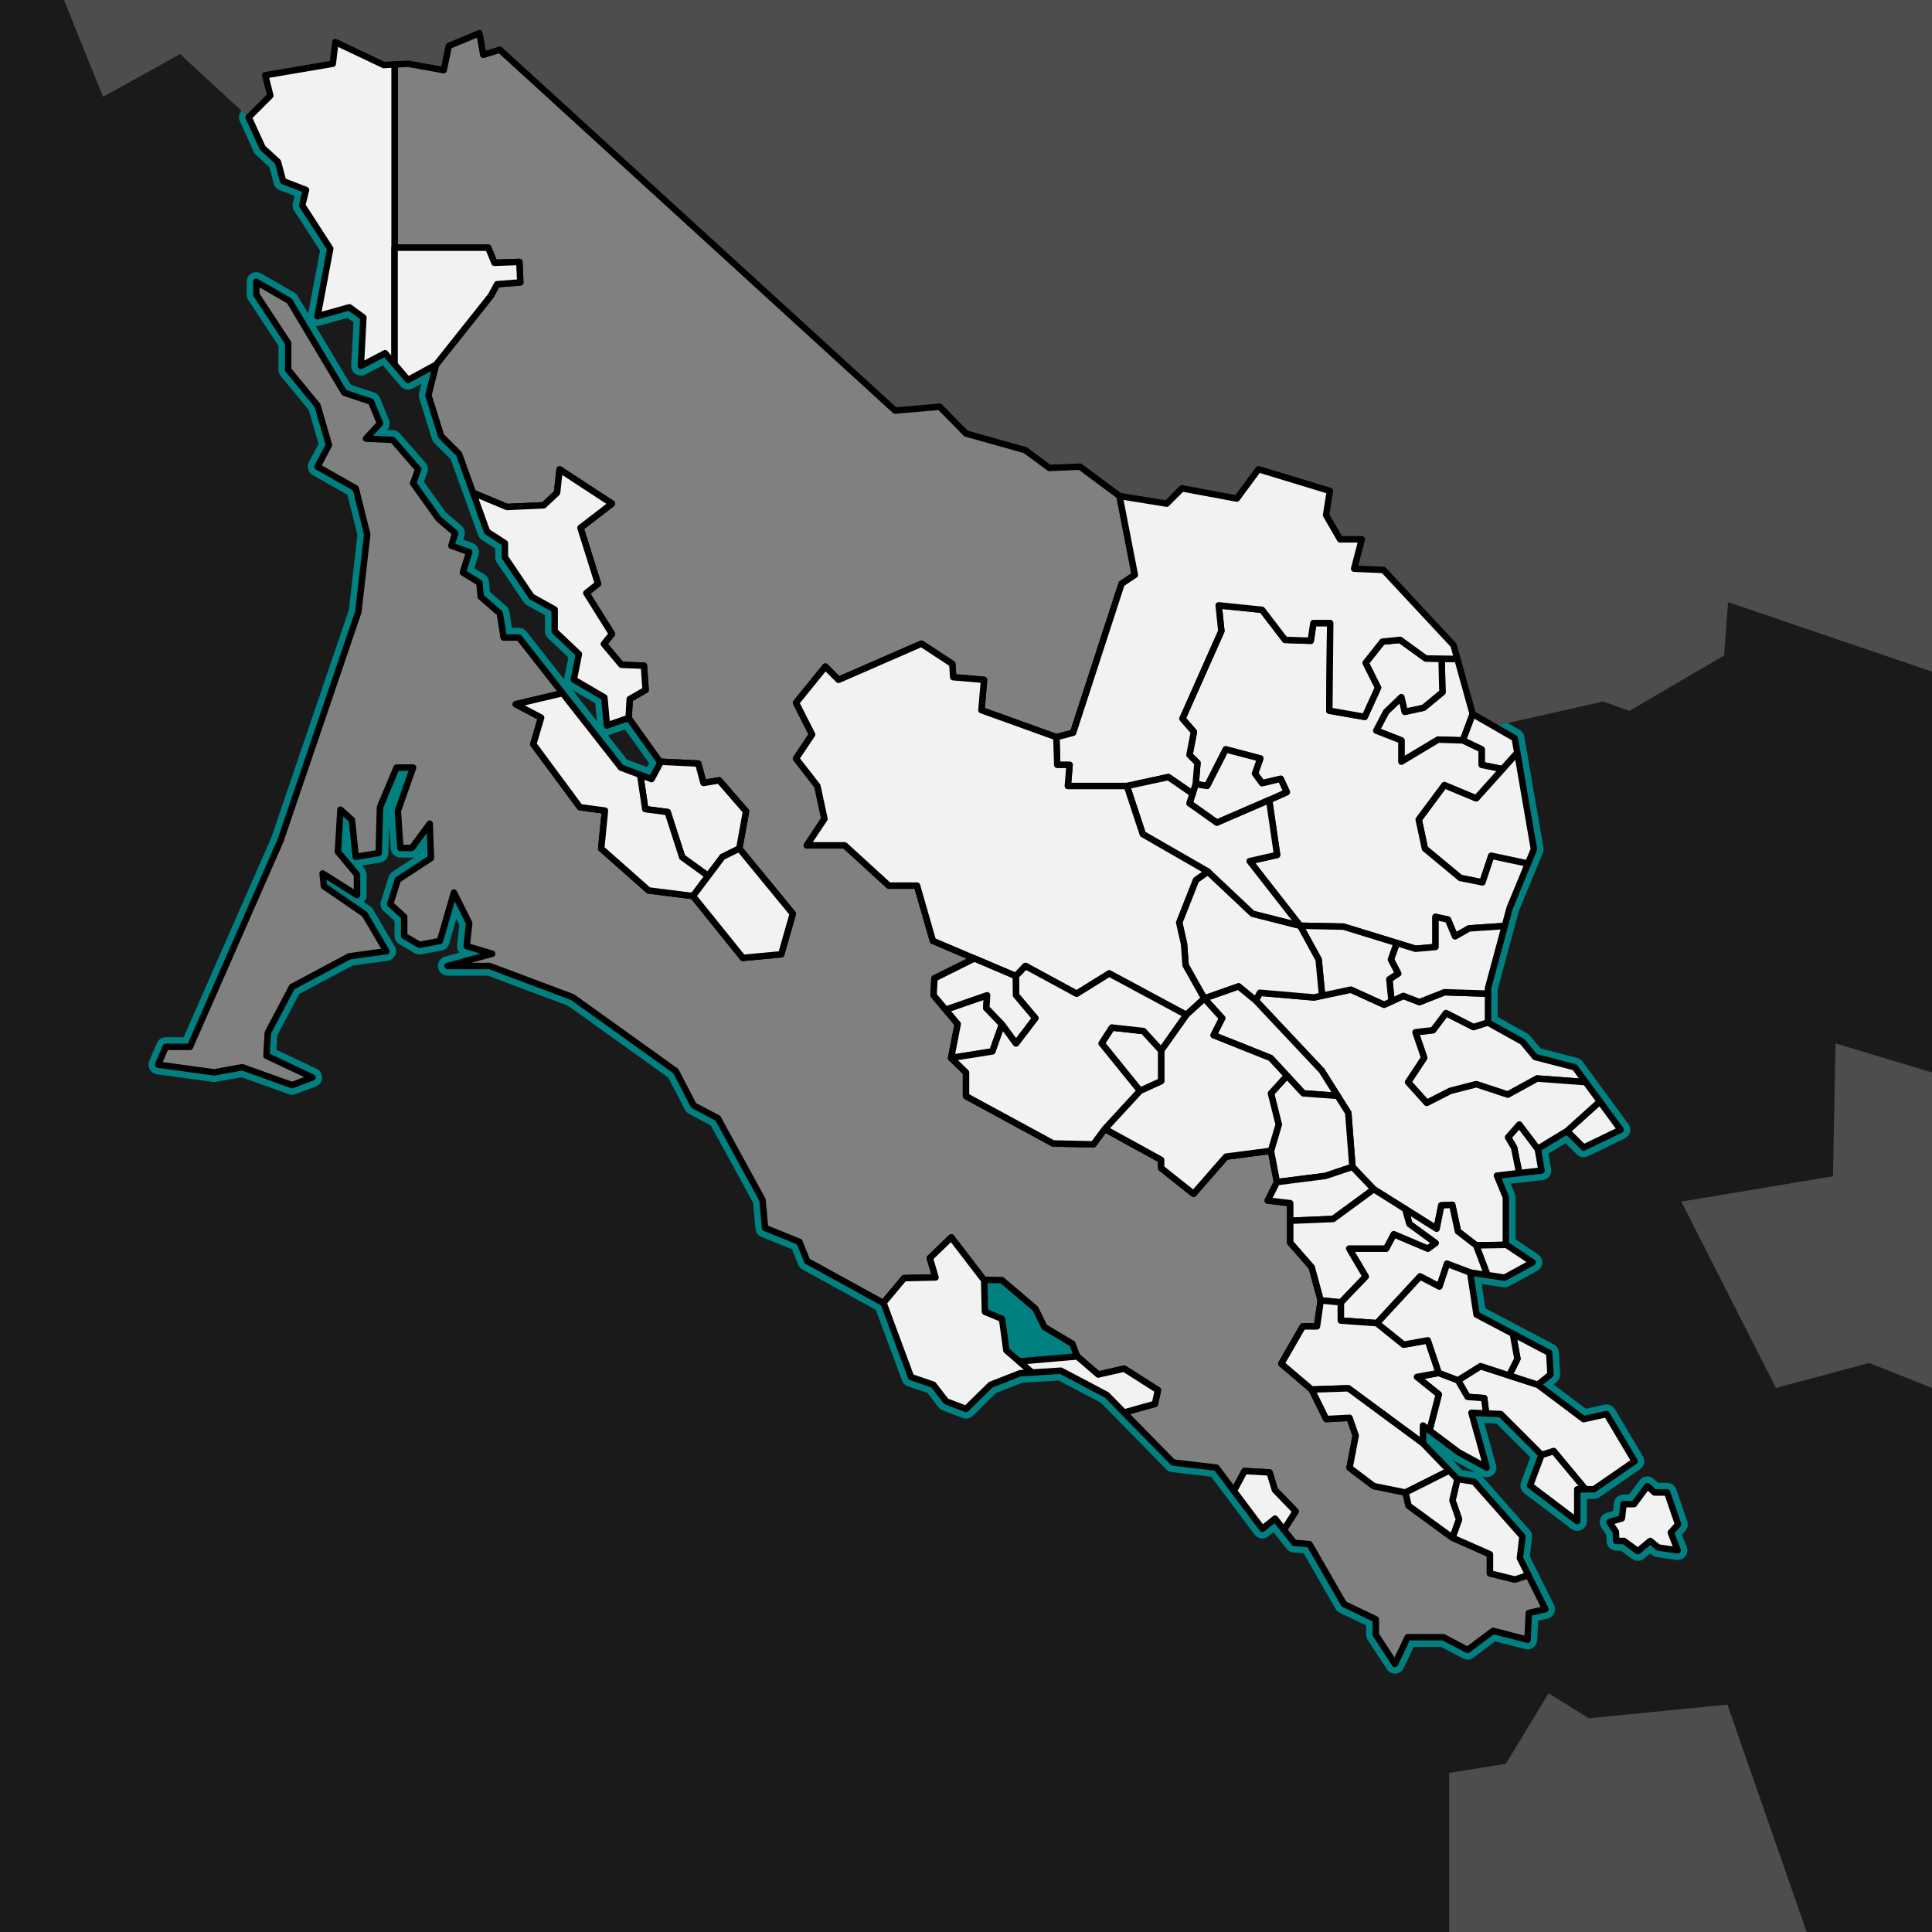
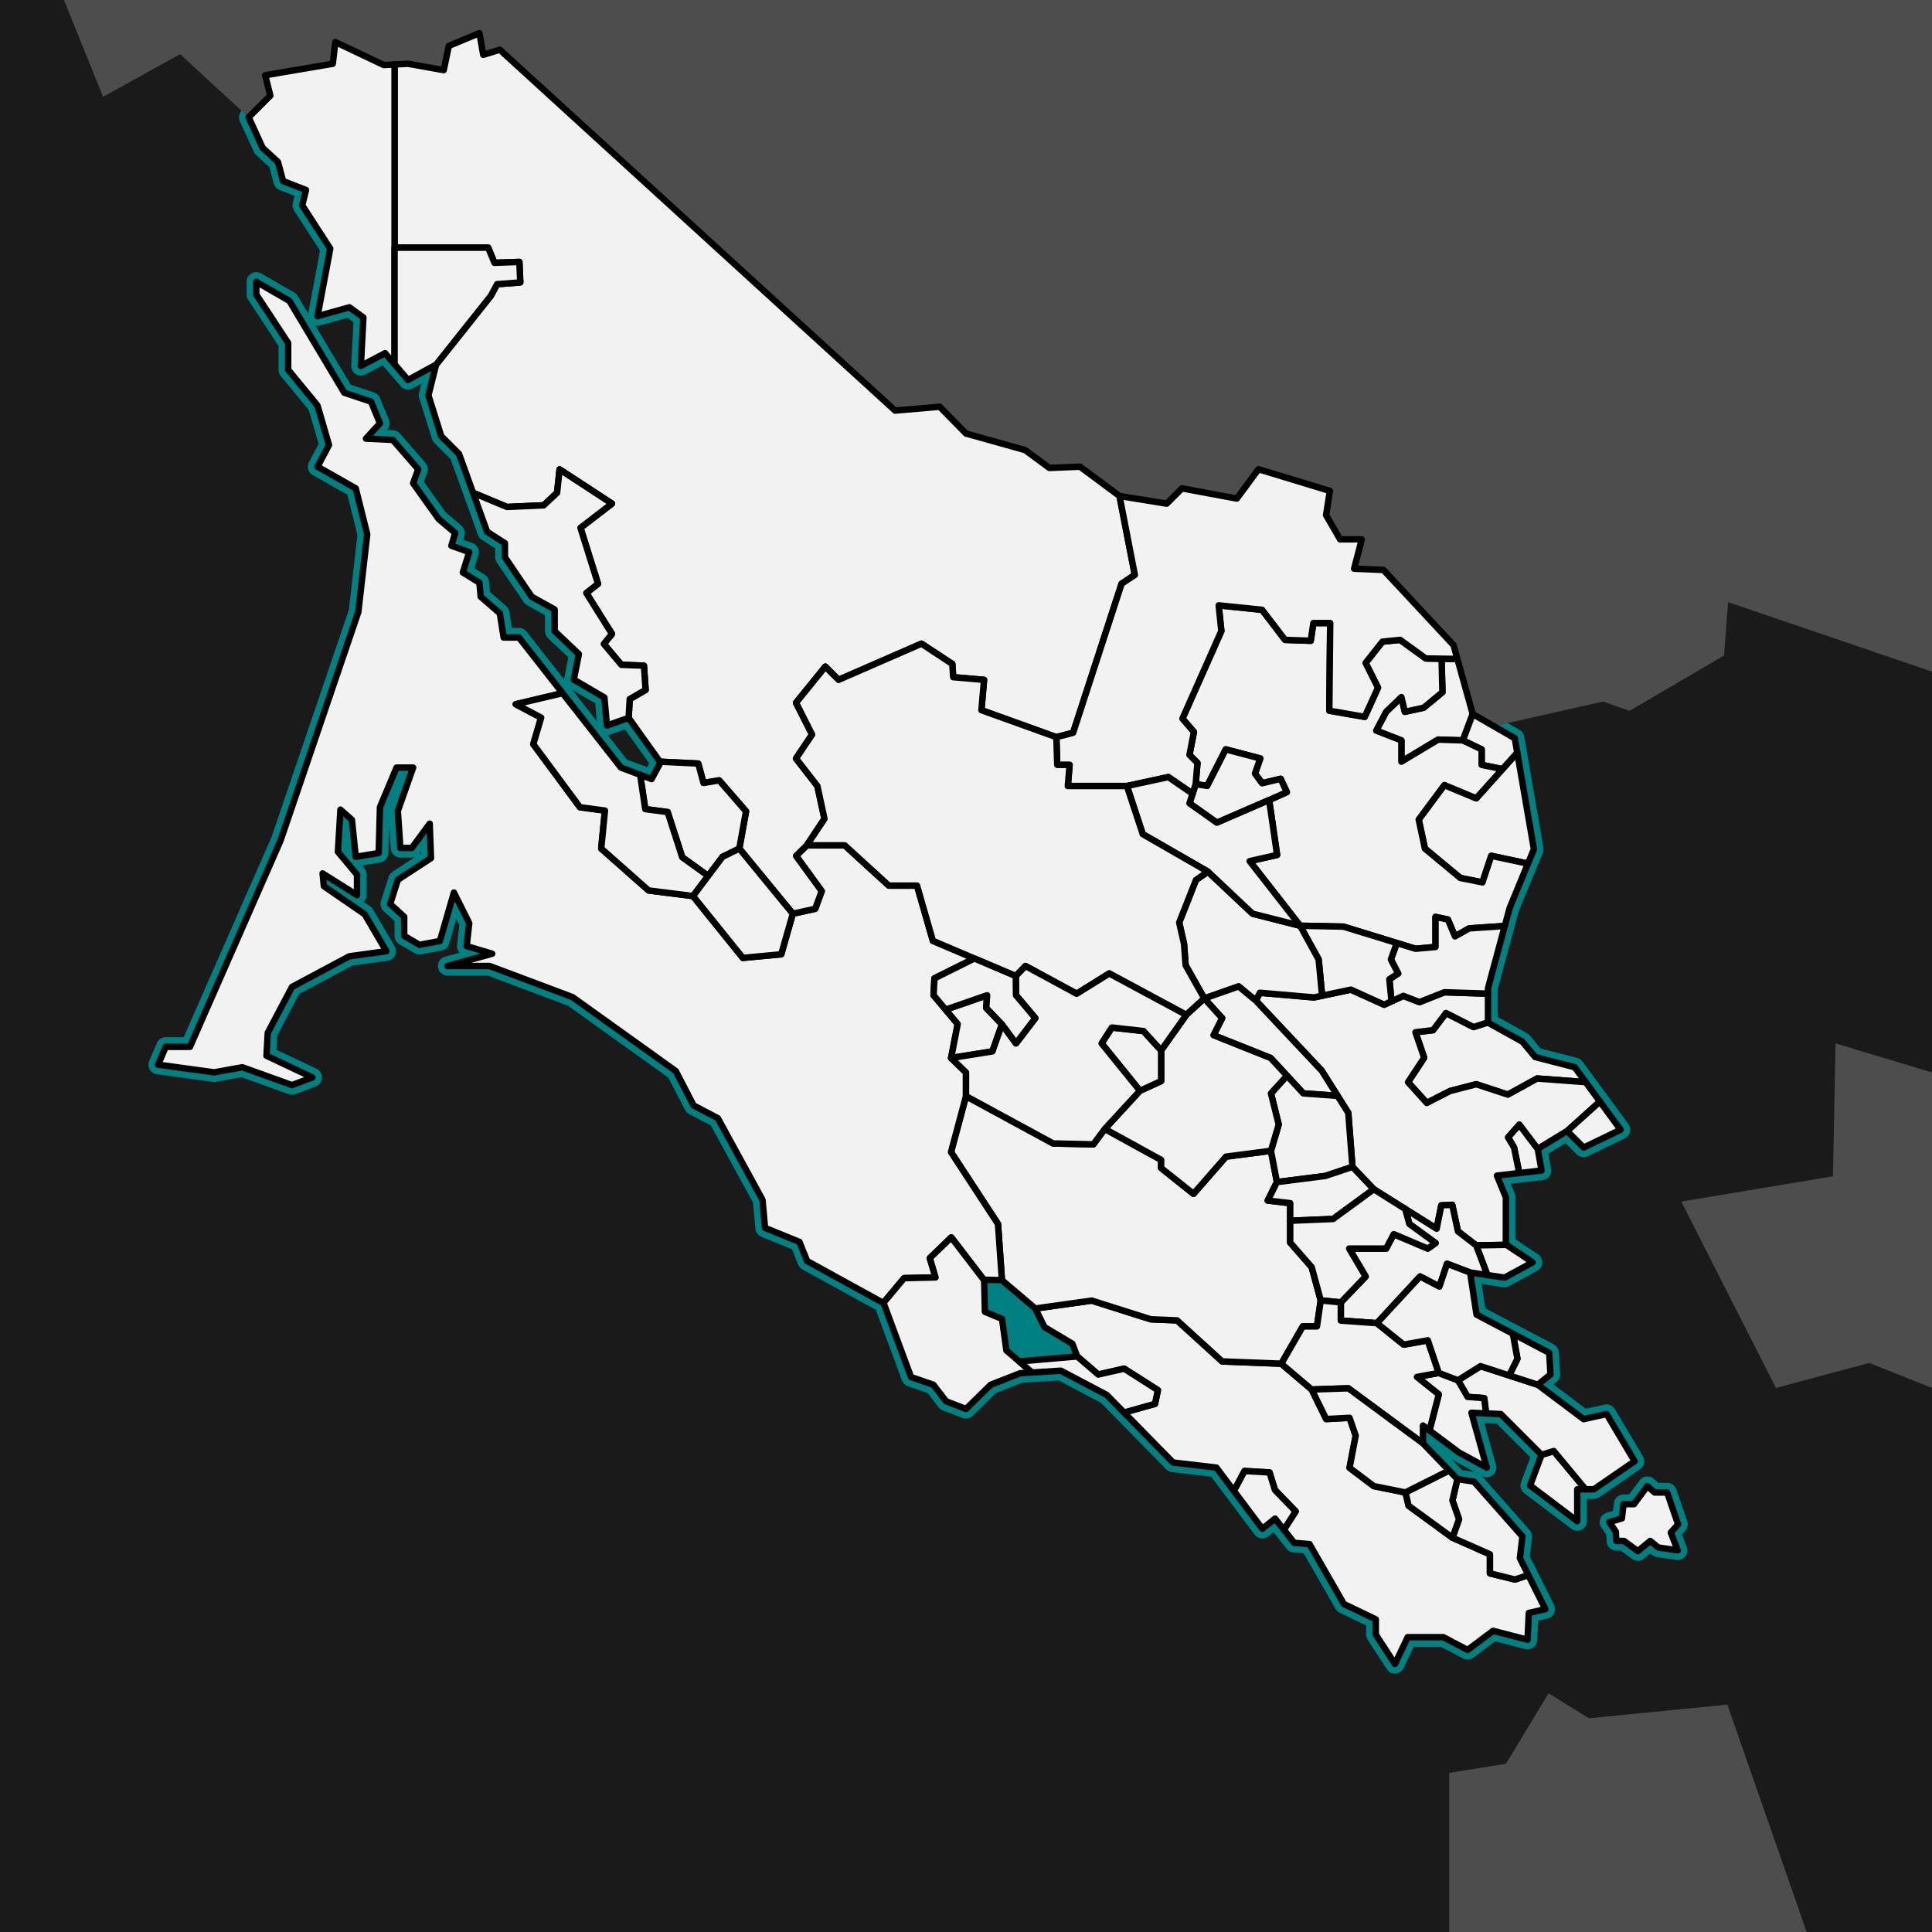
<svg xmlns="http://www.w3.org/2000/svg" width="300" height="300" viewBox="0 0 300 300">
  <path id="Water" style="fill:#1a1a1a;stroke:none;stroke-linecap:round;stroke-linejoin:round" d="M 0,0 H 300 V 300 H 0 Z" />
  <path id="Coastal Marin" style="fill:#008080;stroke:#008080;stroke-width:3;stroke-linecap:round;stroke-linejoin:round" d="M 74.445 5.148 L 69.693 7.127 L 68.902 10.889 L 63.357 9.9 L 59.596 10.098 L 52.072 6.533 L 51.676 9.9 L 41.182 11.682 L 41.975 14.85 L 38.609 18.215 L 40.787 22.967 L 43.162 25.145 L 43.955 28.115 L 47.518 29.5 L 46.924 31.877 L 51.279 38.609 L 49.301 49.102 L 54.25 47.717 L 56.428 49.301 L 56.031 56.824 L 59.793 54.844 L 63.357 59.002 L 67.713 56.625 L 66.525 61.377 L 68.506 67.713 L 71.277 70.486 L 75.633 82.562 L 78.404 84.346 L 78.404 86.523 L 82.562 92.66 L 86.127 94.641 L 86.127 98.006 L 89.889 101.57 L 89.098 105.529 L 93.848 108.303 L 94.244 112.658 L 97.611 111.471 L 102.561 118.4 L 101.174 120.973 L 96.422 119.191 L 80.584 98.996 L 78.207 98.996 L 77.613 95.234 L 74.643 92.66 L 74.445 90.482 L 71.871 88.898 L 72.861 85.73 L 70.09 84.74 L 70.684 82.762 L 68.109 80.584 L 64.15 75.039 L 64.941 72.861 L 60.982 68.307 L 56.824 68.109 L 59.002 65.734 L 57.615 62.367 L 53.459 60.982 L 44.945 46.727 L 39.797 43.756 L 39.797 45.736 L 44.746 53.26 L 44.746 57.418 L 49.301 62.961 L 51.082 69.1 L 49.301 72.465 L 55.24 75.832 L 57.021 82.959 L 55.637 95.037 L 43.559 130.527 L 29.5 162.553 L 25.738 162.553 L 24.551 165.324 L 33.264 166.512 L 37.619 165.721 L 45.34 168.492 L 48.508 167.305 L 41.381 163.938 L 41.578 160.375 L 45.34 153.246 L 54.25 148.494 L 59.992 147.703 L 56.625 141.961 L 50.291 137.605 L 50.092 135.625 L 55.438 138.99 L 55.438 135.822 L 52.469 132.26 L 52.863 125.725 L 54.646 127.309 L 55.24 133.051 L 58.805 132.457 L 59.002 125.33 L 61.576 119.191 L 64.15 119.191 L 61.773 125.924 L 62.17 131.666 L 63.951 131.666 L 66.723 127.902 L 66.922 133.25 L 61.773 136.615 L 60.586 140.377 L 62.764 142.357 L 62.764 145.326 L 65.139 146.713 L 68.307 146.119 L 70.486 138.596 L 72.861 143.348 L 72.465 146.91 L 76.426 148.098 L 69.496 150 L 76.029 150 L 88.898 154.83 L 104.936 166.314 L 107.709 171.66 L 111.471 173.639 L 118.4 186.311 L 118.795 190.666 L 124.141 192.846 L 125.33 195.814 L 137.209 202.348 L 141.465 213.832 L 144.93 215.02 L 146.91 217.594 L 150 218.781 L 153.84 215.02 L 158.395 213.238 L 164.73 212.842 L 171.857 216.604 L 182.152 227.098 L 188.885 227.889 L 196.014 237.393 L 197.992 235.809 L 200.963 239.57 L 203.338 239.77 L 208.684 249.074 L 213.635 251.451 L 213.635 253.826 L 216.604 258.381 L 218.584 254.223 L 224.127 254.223 L 227.889 256.203 L 231.85 253.232 L 237.195 254.619 L 237.393 250.461 L 239.967 249.867 L 236.008 241.947 L 236.402 238.582 L 228.879 230.068 L 226.305 229.672 L 220.959 224.127 L 220.959 221.355 L 226.504 225.514 L 230.859 227.889 L 228.484 219.375 L 233.037 219.574 L 239.373 225.91 L 237.592 230.662 L 244.916 236.205 L 244.916 231.256 L 247.49 231.256 L 253.826 226.9 L 249.471 219.574 L 245.906 220.365 L 238.779 215.02 L 240.76 213.436 L 240.561 210.07 L 229.275 204.131 L 228.285 197.598 L 233.631 198.389 L 237.986 196.014 L 233.83 193.24 L 233.83 185.916 L 232.443 182.549 L 239.373 181.758 L 238.779 178.391 L 243.334 175.619 L 245.906 178.193 L 251.648 175.422 L 244.521 165.721 L 238.383 164.137 L 236.402 161.76 L 231.057 158.791 L 231.057 153.445 L 234.424 140.971 L 238.186 131.863 L 235.215 114.639 L 228.682 110.875 L 225.711 100.184 L 214.822 88.502 L 210.268 88.305 L 211.457 83.75 L 208.09 83.75 L 205.912 79.988 L 206.506 76.227 L 195.418 72.861 L 192.053 77.416 L 183.539 75.832 L 181.164 78.207 L 173.838 77.02 L 167.699 72.465 L 162.947 72.664 L 159.186 69.891 L 150 67.318 L 145.92 63.16 L 138.99 63.754 L 77.613 7.723 L 75.039 8.514 L 74.445 5.148 z M 255.803 230.758 L 253.73 233.561 L 252.1 233.561 L 251.848 235.777 L 249.902 236.342 L 250.906 237.85 L 250.969 239.273 L 252.162 239.273 L 254.326 240.863 L 256.242 239.273 L 257.498 240.297 L 260.51 240.736 L 259.443 237.975 L 260.574 236.705 L 258.879 231.756 L 256.932 231.756 L 255.803 230.758 z " />
  <path id="Outer Territory" style="fill:#4d4d4d;stroke:none;stroke-linecap:round;stroke-linejoin:round" d="M 9.934 0 L 16.004 15.033 L 27.965 8.406 L 38.609 18.215 L 86.854 48.729 L 231.949 112.758 L 248.926 108.932 L 253.035 110.375 L 267.711 101.783 L 268.344 93.5 L 300 104.291 L 300 0 L 9.934 0 z M 285.021 162.016 L 284.619 182.652 L 261.074 186.584 L 275.764 215.52 L 290.256 211.637 L 300 215.52 L 300 166.533 L 285.021 162.016 z M 240.467 262.926 L 233.836 273.881 L 225.031 275.295 L 225.031 300 L 280.537 300 L 268.227 264.693 L 246.703 266.812 L 240.467 262.926 z " />
-   <path id="Marin County" style="fill:#808080;stroke:#000000;stroke-width:1;stroke-linecap:round;stroke-linejoin:round" d="M 74.445 5.148 L 69.693 7.127 L 68.902 10.889 L 63.357 9.9 L 61.27 10.01 L 61.27 38.457 L 75.807 38.457 L 76.775 40.809 L 80.648 40.67 L 80.787 43.852 L 77.189 44.129 L 76.221 45.926 L 67.713 56.625 L 66.525 61.377 L 68.506 67.713 L 71.277 70.486 L 73.455 76.523 L 78.721 78.721 L 84.428 78.463 L 86.502 76.518 L 86.893 72.885 L 95.025 78.203 L 90.135 81.963 L 92.857 90.652 L 91.043 92.08 L 95.025 98.434 L 93.766 99.99 L 96.488 103.232 L 99.99 103.363 L 100.25 107.131 L 97.785 108.551 L 97.611 111.471 L 102.473 118.277 L 108.426 118.566 L 109.236 121.58 L 111.67 121.174 L 115.842 125.984 L 114.799 131.764 L 123.107 141.883 L 121.309 148.18 L 115.35 148.74 L 107.613 139.139 L 100.717 138.27 L 93.357 131.764 L 93.938 125.867 L 90.055 125.346 L 82.811 115.553 L 84.027 111.438 L 80.088 109.352 L 87.355 107.631 L 80.584 98.996 L 78.207 98.996 L 77.613 95.234 L 74.643 92.66 L 74.445 90.482 L 71.871 88.898 L 72.861 85.73 L 70.09 84.74 L 70.684 82.762 L 68.109 80.584 L 64.15 75.039 L 64.941 72.861 L 60.982 68.307 L 56.824 68.109 L 59.002 65.734 L 57.615 62.367 L 53.459 60.982 L 44.945 46.727 L 39.797 43.756 L 39.797 45.736 L 44.746 53.26 L 44.746 57.418 L 49.301 62.961 L 51.082 69.1 L 49.301 72.465 L 55.24 75.832 L 57.021 82.959 L 55.637 95.037 L 43.559 130.527 L 29.5 162.553 L 25.738 162.553 L 24.551 165.324 L 33.264 166.512 L 37.619 165.721 L 45.34 168.492 L 48.508 167.305 L 41.381 163.938 L 41.578 160.375 L 45.34 153.246 L 54.25 148.494 L 59.992 147.703 L 56.625 141.961 L 50.291 137.605 L 50.092 135.625 L 55.438 138.99 L 55.438 135.822 L 52.469 132.26 L 52.863 125.725 L 54.646 127.309 L 55.24 133.051 L 58.805 132.457 L 59.002 125.33 L 61.576 119.191 L 64.15 119.191 L 61.773 125.924 L 62.17 131.666 L 63.951 131.666 L 66.723 127.902 L 66.922 133.25 L 61.773 136.615 L 60.586 140.377 L 62.764 142.357 L 62.764 145.326 L 65.139 146.713 L 68.307 146.119 L 70.486 138.596 L 72.861 143.348 L 72.465 146.91 L 76.426 148.098 L 69.496 150 L 76.029 150 L 88.898 154.83 L 104.936 166.314 L 107.709 171.66 L 111.471 173.639 L 118.4 186.311 L 118.795 190.666 L 124.141 192.846 L 125.33 195.814 L 137.164 202.322 L 140.385 198.471 L 145.271 198.359 L 144.383 195.361 L 147.715 192.141 L 152.754 198.713 L 155.578 198.781 L 160.762 203.184 L 162.184 206.07 L 166.512 208.65 L 167.27 210.625 L 170.535 213.436 L 174.559 212.523 L 179.799 215.865 L 179.344 217.99 L 174.537 219.334 L 182.152 227.098 L 188.885 227.889 L 191.602 231.512 L 193.252 228.418 L 197.135 228.641 L 197.967 231.357 L 201.184 234.686 L 199.359 237.541 L 200.963 239.57 L 203.338 239.77 L 208.684 249.074 L 213.635 251.451 L 213.635 253.826 L 216.604 258.381 L 218.584 254.223 L 224.127 254.223 L 227.889 256.203 L 231.85 253.232 L 237.195 254.619 L 237.393 250.461 L 239.967 249.867 L 237.32 244.572 L 235.24 245.266 L 231.359 244.311 L 231.359 241.35 L 225.531 238.773 L 218.725 233.809 L 218.246 231.756 L 213.314 230.758 L 209.559 227.918 L 210.514 222.924 L 209.559 220.156 L 205.932 220.348 L 203.678 215.764 L 198.961 211.754 L 202.303 205.961 L 204.498 205.961 L 205.084 201.922 L 203.678 196.766 L 200.342 192.947 L 200.342 189.557 L 200.342 186.828 L 196.852 186.42 L 198.283 183.555 L 197.352 178.693 L 190.375 179.602 L 185.328 185.375 L 180.299 181.373 L 180.299 180.102 L 171.555 175.295 L 169.781 177.691 L 163.531 177.555 L 150 170.209 L 150 166.533 L 147.689 164.285 L 148.713 159.008 L 144.963 154.543 L 145.1 151.918 L 151.297 148.832 L 144.861 146.094 L 142.396 137.516 L 138.016 137.516 L 131.17 131.264 L 125.283 131.264 L 128.021 127.146 L 126.926 122.055 L 123.607 117.777 L 126.104 114.055 L 123.607 109.125 L 128.158 103.512 L 130.211 105.566 L 143.082 99.951 L 147.875 103.102 L 148.012 105.154 L 152.803 105.566 L 152.393 110.275 L 164.031 114.465 L 166.633 113.781 L 174.162 90.641 L 176.217 89.271 L 173.838 77.02 L 167.699 72.465 L 162.947 72.664 L 159.186 69.891 L 150 67.318 L 145.92 63.16 L 138.99 63.754 L 77.613 7.723 L 75.039 8.514 L 74.445 5.148 z " />
+   <path id="South Marin County" fill="#f2f2f2" style="stroke:#000000;stroke-width:1;stroke-linecap:round;stroke-linejoin:round" d="M 198.961 211.754 L 189.775 211.4 L 182.777 205.027 L 178.68 204.855 L 169.518 201.953 L 160.762 203.184 L 162.184 206.07 L 166.512 208.65 L 167.27 210.625 L 170.535 213.436 L 174.559 212.523 L 179.799 215.865 L 179.344 217.99 L 174.537 219.334 L 182.152 227.098 L 188.885 227.889 L 191.602 231.512 L 193.252 228.418 L 197.135 228.641 L 197.967 231.357 L 201.184 234.686 L 199.359 237.541 L 200.963 239.57 L 203.338 239.77 L 208.684 249.074 L 213.635 251.451 L 213.635 253.826 L 216.604 258.381 L 218.584 254.223 L 224.127 254.223 L 227.889 256.203 L 231.85 253.232 L 237.195 254.619 L 237.393 250.461 L 239.967 249.867 L 237.32 244.572 L 235.24 245.266 L 231.359 244.311 L 231.359 241.35 L 225.531 238.773 L 218.725 233.809 L 218.246 231.756 L 213.314 230.758 L 209.559 227.918 L 210.514 222.924 L 209.559 220.156 L 205.932 220.348 L 203.678 215.764 L 198.961 211.754 z " />
+   <path id="Central Marin County" fill="#f2f2f2" style="stroke:#000000;stroke-width:1;stroke-linecap:round;stroke-linejoin:round" d="M 150 170.209 L 147.672 178.896 L 154.967 190.057 L 155.578 198.781 L 160.762 203.184 L 169.518 201.953 L 178.68 204.855 L 182.777 205.027 L 189.775 211.4 L 198.961 211.754 L 202.303 205.961 L 204.498 205.961 L 205.084 201.922 L 203.678 196.766 L 200.342 192.947 L 200.342 189.557 L 200.342 186.828 L 196.852 186.42 L 198.283 183.555 L 197.352 178.693 L 190.375 179.602 L 185.328 185.375 L 180.299 181.373 L 180.299 180.102 L 171.555 175.295 L 169.781 177.691 L 163.531 177.555 L 150 170.209 z " />
+   <path id="West Marin County" fill="#f2f2f2" style="stroke:#000000;stroke-width:1;stroke-linecap:round;stroke-linejoin:round" d="M 39.797 43.756 L 39.797 45.736 L 44.746 53.26 L 44.746 57.418 L 49.301 62.961 L 51.082 69.1 L 49.301 72.465 L 55.24 75.832 L 57.021 82.959 L 55.637 95.037 L 43.559 130.527 L 29.5 162.553 L 25.738 162.553 L 24.551 165.324 L 33.264 166.512 L 37.619 165.721 L 45.34 168.492 L 48.508 167.305 L 41.381 163.938 L 41.578 160.375 L 45.34 153.246 L 54.25 148.494 L 59.992 147.703 L 56.625 141.961 L 50.291 137.605 L 50.092 135.625 L 55.438 138.99 L 55.438 135.822 L 52.469 132.26 L 52.863 125.725 L 54.646 127.309 L 55.24 133.051 L 58.805 132.457 L 59.002 125.33 L 61.576 119.191 L 64.15 119.191 L 61.773 125.924 L 62.17 131.666 L 63.951 131.666 L 66.723 127.902 L 66.922 133.25 L 61.773 136.615 L 60.586 140.377 L 62.764 142.357 L 62.764 145.326 L 65.139 146.713 L 68.307 146.119 L 70.486 138.596 L 72.861 143.348 L 72.465 146.91 L 76.426 148.098 L 69.496 150 L 76.029 150 L 88.898 154.83 L 104.936 166.314 L 107.709 171.66 L 111.471 173.639 L 118.4 186.311 L 118.795 190.666 L 124.141 192.846 L 125.33 195.814 L 137.164 202.322 L 140.385 198.471 L 145.271 198.359 L 144.383 195.361 L 147.715 192.141 L 152.754 198.713 L 155.578 198.781 L 154.967 190.057 L 147.672 178.896 L 150 170.209 L 150 166.533 L 147.689 164.285 L 148.713 159.008 L 144.963 154.543 L 145.1 151.918 L 151.297 148.832 L 144.861 146.094 L 142.396 137.516 L 138.016 137.516 L 131.17 131.264 L 125.283 131.264 L 123.607 132.904 L 127.594 138.377 L 126.588 141.113 L 123.107 141.883 L 121.309 148.18 L 115.35 148.74 L 107.613 139.139 L 100.717 138.27 L 93.357 131.764 L 93.938 125.867 L 90.055 125.346 L 82.811 115.553 L 84.027 111.438 L 80.088 109.352 L 87.355 107.631 L 80.584 98.996 L 78.207 98.996 L 77.613 95.234 L 74.643 92.66 L 74.445 90.482 L 71.871 88.898 L 72.861 85.73 L 70.09 84.74 L 70.684 82.762 L 68.109 80.584 L 64.15 75.039 L 64.941 72.861 L 60.982 68.307 L 56.824 68.109 L 59.002 65.734 L 57.615 62.367 L 53.459 60.982 L 44.945 46.727 L 39.797 43.756 z " />
+   <path id="North Marin County" fill="#f2f2f2" style="stroke:#000000;stroke-width:1;stroke-linecap:round;stroke-linejoin:round" d="M 74.445 5.148 L 69.693 7.127 L 68.902 10.889 L 63.357 9.9 L 61.27 10.01 L 61.27 38.457 L 75.807 38.457 L 76.775 40.809 L 80.648 40.67 L 80.787 43.852 L 77.189 44.129 L 76.221 45.926 L 67.713 56.625 L 66.525 61.377 L 68.506 67.713 L 71.277 70.486 L 73.455 76.523 L 78.721 78.721 L 84.428 78.463 L 86.502 76.518 L 86.893 72.885 L 95.025 78.203 L 90.135 81.963 L 92.857 90.652 L 91.043 92.08 L 95.025 98.434 L 93.766 99.99 L 96.488 103.232 L 99.99 103.363 L 100.25 107.131 L 97.785 108.551 L 97.611 111.471 L 102.473 118.277 L 108.426 118.566 L 109.236 121.58 L 111.67 121.174 L 115.842 125.984 L 114.799 131.764 L 123.107 141.883 L 126.588 141.113 L 127.594 138.377 L 123.607 132.904 L 125.283 131.264 L 128.021 127.146 L 126.926 122.055 L 123.607 117.777 L 126.104 114.055 L 123.607 109.125 L 128.158 103.512 L 130.211 105.566 L 143.082 99.951 L 147.875 103.102 L 148.012 105.154 L 152.803 105.566 L 152.393 110.275 L 164.031 114.465 L 166.633 113.781 L 174.162 90.641 L 176.217 89.271 L 173.838 77.02 L 167.699 72.465 L 162.947 72.664 L 159.186 69.891 L 150 67.318 L 145.92 63.16 L 138.99 63.754 L 77.613 7.723 L 75.039 8.514 L 74.445 5.148 z " />
  <path id="Dillon Beach" fill="#f2f2f2" style="stroke:#000000;stroke-width:1;stroke-linecap:round;stroke-linejoin:round" d="M 61.27 10.01 L 59.596 10.098 L 52.072 6.533 L 51.676 9.9 L 41.182 11.682 L 41.975 14.85 L 38.609 18.215 L 40.787 22.967 L 43.162 25.145 L 43.955 28.115 L 47.518 29.5 L 46.924 31.877 L 51.279 38.609 L 49.301 49.102 L 54.25 47.717 L 56.428 49.301 L 56.031 56.824 L 59.793 54.844 L 61.27 56.566 L 61.27 10.01 z " />
  <path id="Point Reyes Station" fill="#f2f2f2" style="stroke:#000000;stroke-width:1;stroke-linecap:round;stroke-linejoin:round" d="M 99.406 120.311 L 100.195 125.637 L 103.674 126.1 L 105.934 133.111 L 109.961 136.018 L 112.191 133.053 L 114.799 131.764 L 115.842 125.984 L 111.67 121.174 L 109.236 121.58 L 108.426 118.566 L 102.473 118.277 L 102.561 118.4 L 101.174 120.973 L 99.406 120.311 z " />
  <path id="Inverness" fill="#f2f2f2" style="stroke:#000000;stroke-width:1;stroke-linecap:round;stroke-linejoin:round" d="M 87.355 107.631 L 80.088 109.352 L 84.027 111.438 L 82.811 115.553 L 90.055 125.346 L 93.938 125.867 L 93.357 131.764 L 100.717 138.27 L 107.613 139.139 L 109.961 136.018 L 105.934 133.111 L 103.674 126.1 L 100.195 125.637 L 99.406 120.311 L 96.422 119.191 L 87.355 107.631 z " />
  <path id="Bolinas" fill="#f2f2f2" style="stroke:#000000;stroke-width:1;stroke-linecap:round;stroke-linejoin:round" d="M 160.262 213.121 L 156.268 209.689 L 155.6 204.803 L 152.936 203.691 L 152.824 198.805 L 147.715 192.141 L 144.383 195.361 L 145.271 198.359 L 140.385 198.471 L 137.164 202.322 L 137.209 202.348 L 141.465 213.832 L 144.93 215.02 L 146.91 217.594 L 150 218.781 L 153.84 215.02 L 158.395 213.238 L 160.262 213.121 z " />
  <path id="Stinson Beach" fill="#f2f2f2" style="stroke:#000000;stroke-width:1;stroke-linecap:round;stroke-linejoin:round" d="M 174.537 219.334 L 179.344 217.99 L 179.799 215.865 L 174.559 212.523 L 170.535 213.436 L 167.27 210.625 L 158.266 211.404 L 160.262 213.121 L 164.73 212.842 L 171.857 216.604 L 174.537 219.334 z " />
  <path id="Muir Beach" fill="#f2f2f2" style="stroke:#000000;stroke-width:1;stroke-linecap:round;stroke-linejoin:round" d="M 199.359 237.541 L 201.184 234.686 L 197.967 231.357 L 197.135 228.641 L 193.252 228.418 L 191.602 231.512 L 196.014 237.393 L 197.992 235.809 L 199.359 237.541 z " />
  <path id="Marshall" fill="#f2f2f2" style="stroke:#000000;stroke-width:1;stroke-linecap:round;stroke-linejoin:round" d="M 97.611 111.471 L 97.785 108.551 L 100.25 107.131 L 99.99 103.363 L 96.488 103.232 L 93.766 99.99 L 95.025 98.434 L 91.043 92.08 L 92.857 90.652 L 90.135 81.963 L 95.025 78.203 L 86.893 72.885 L 86.502 76.518 L 84.428 78.463 L 78.721 78.721 L 73.455 76.523 L 75.633 82.562 L 78.404 84.346 L 78.404 86.523 L 82.562 92.66 L 86.127 94.641 L 86.127 98.006 L 89.889 101.57 L 89.098 105.529 L 93.848 108.303 L 94.244 112.658 L 97.611 111.471 z " />
  <path id="Bel Marin Keys" fill="#f2f2f2" style="stroke:#000000;stroke-width:1;stroke-linecap:round;stroke-linejoin:round" d="M 235.6 116.865 L 229.229 123.959 L 224.281 121.898 L 220.295 127.258 L 221.258 131.764 L 226.754 136.328 L 230.191 137.016 L 231.564 132.893 L 237.26 134.104 L 238.186 131.863 L 235.6 116.865 z " />
  <path id="Green Point" fill="#f2f2f2" style="stroke:#000000;stroke-width:1;stroke-linecap:round;stroke-linejoin:round" d="M 223.85 102.283 L 223.979 107.484 L 221.059 109.895 L 218.141 110.529 L 217.607 108.246 L 215.236 110.529 L 213.699 113.447 L 217.607 114.971 L 217.607 118.27 L 223.32 114.844 L 227.15 114.971 L 228.682 110.875 L 226.305 102.32 L 223.85 102.283 z " />
  <path id="Black Point" fill="#f2f2f2" style="stroke:#000000;stroke-width:1;stroke-linecap:round;stroke-linejoin:round" d="M 227.15 114.971 L 230.068 116.365 L 230.068 118.77 L 233.297 119.43 L 235.6 116.865 L 235.215 114.639 L 228.682 110.875 L 227.15 114.971 z " />
  <path id="Novato" fill="#f2f2f2" style="stroke:#000000;stroke-width:1;stroke-linecap:round;stroke-linejoin:round" d="M 189.236 94 L 189.65 97.986 L 183.604 111.59 L 185.389 113.652 L 184.701 117.225 L 185.939 118.463 L 185.664 121.76 L 187.451 122.035 L 190.336 116.365 L 195.695 117.775 L 194.871 120.111 L 195.971 121.623 L 198.857 120.936 L 199.818 122.998 L 197.07 124.234 L 198.307 132.754 L 194.047 133.717 L 201.881 143.748 L 208.615 143.887 L 219.795 147.322 L 222.906 147.047 L 222.906 142.375 L 224.83 142.787 L 225.93 145.398 L 228.129 144.16 L 233.664 143.785 L 234.424 140.971 L 237.26 134.104 L 231.564 132.893 L 230.191 137.016 L 226.754 136.328 L 221.258 131.764 L 220.295 127.258 L 224.281 121.898 L 229.229 123.959 L 233.297 119.43 L 230.068 118.77 L 230.068 116.365 L 227.15 114.971 L 223.32 114.844 L 217.607 118.27 L 217.607 114.971 L 213.699 113.447 L 215.236 110.529 L 217.607 108.246 L 218.141 110.529 L 221.059 109.895 L 223.979 107.484 L 223.85 102.283 L 221.395 102.246 L 217.41 99.359 L 214.662 99.635 L 212.051 102.934 L 213.975 106.781 L 211.912 111.316 L 206.416 110.354 L 206.553 96.748 L 203.941 96.748 L 203.529 99.498 L 199.545 99.359 L 195.971 94.688 L 189.236 94 z " />
  <path id="Santa Venetia" fill="#f2f2f2" style="stroke:#000000;stroke-width:1;stroke-linecap:round;stroke-linejoin:round" d="M 231.057 158.754 L 228.811 159.48 L 224.533 157.303 L 222.516 159.965 L 219.795 160.289 L 221.143 164.244 L 218.641 168.037 L 221.547 171.266 L 225.178 169.408 L 229.24 168.359 L 234.137 169.973 L 238.686 167.471 L 246.223 168.035 L 244.521 165.721 L 238.383 164.137 L 236.402 161.76 L 231.057 158.791 L 231.057 158.754 z " />
  <path id="Point San Pedro" fill="#f2f2f2" style="stroke:#000000;stroke-width:1;stroke-linecap:round;stroke-linejoin:round" d="M 248.426 171.035 L 243.334 175.619 L 245.906 178.193 L 251.648 175.422 L 248.426 171.035 z " />
  <path id="Bayside Acres" fill="#f2f2f2" style="stroke:#000000;stroke-width:1;stroke-linecap:round;stroke-linejoin:round" d="M 238.779 178.391 L 235.922 174.615 L 234.164 176.602 L 235.104 178.191 L 235.908 182.152 L 239.373 181.758 L 238.779 178.391 z " />
  <path id="San Rafael" fill="#f2f2f2" style="stroke:#000000;stroke-width:1;stroke-linecap:round;stroke-linejoin:round" d="M 209.764 153.67 L 204.033 154.881 L 195.639 154.154 L 194.994 155.365 L 205.244 166.262 L 209.359 172.799 L 210.006 181.191 L 213.314 184.662 L 223.08 190.797 L 223.807 187.164 L 225.502 187.084 L 226.389 191.199 L 229.215 193.379 L 233.922 193.301 L 233.83 193.24 L 233.83 185.916 L 232.443 182.549 L 235.908 182.152 L 235.104 178.191 L 234.164 176.602 L 235.922 174.615 L 238.779 178.391 L 243.334 175.619 L 248.426 171.035 L 246.223 168.035 L 238.686 167.471 L 234.137 169.973 L 229.24 168.359 L 225.178 169.408 L 221.547 171.266 L 218.641 168.037 L 221.143 164.244 L 219.795 160.289 L 222.516 159.965 L 224.533 157.303 L 228.811 159.48 L 231.057 158.754 L 231.057 154.297 L 224.291 154.074 L 220.416 155.607 L 217.914 154.639 L 214.928 156.012 L 209.764 153.67 z " />
  <path id="St. Vincent" fill="#f2f2f2" style="stroke:#000000;stroke-width:1;stroke-linecap:round;stroke-linejoin:round" d="M 216.889 146.43 L 215.979 148.988 L 217.107 151.168 L 215.736 152.057 L 216.07 155.486 L 217.914 154.639 L 220.416 155.607 L 224.291 154.074 L 231.057 154.297 L 231.057 153.445 L 233.664 143.785 L 228.129 144.16 L 225.93 145.398 L 224.83 142.787 L 222.906 142.375 L 222.906 147.047 L 219.795 147.322 L 216.889 146.43 z " />
  <path id="Marinwood" fill="#f2f2f2" style="stroke:#000000;stroke-width:1;stroke-linecap:round;stroke-linejoin:round" d="M 201.881 143.748 L 204.76 148.99 L 205.295 154.613 L 209.764 153.67 L 214.928 156.012 L 216.07 155.486 L 215.736 152.057 L 217.107 151.168 L 215.979 148.988 L 216.889 146.43 L 208.615 143.887 L 201.881 143.748 z " />
  <path id="Lucas Valley" fill="#f2f2f2" style="stroke:#000000;stroke-width:1;stroke-linecap:round;stroke-linejoin:round" d="M 201.881 143.748 L 194.494 141.875 L 187.568 135.35 L 185.711 136.641 L 183.104 143.248 L 183.855 146.568 L 184.098 149.879 L 187.004 155.043 L 192.33 153.17 L 194.994 155.365 L 195.639 154.154 L 204.033 154.881 L 205.295 154.613 L 204.76 148.99 L 201.881 143.748 z " />
  <path id="Olema" fill="#f2f2f2" style="stroke:#000000;stroke-width:1;stroke-linecap:round;stroke-linejoin:round" d="M 107.613 139.139 L 115.35 148.74 L 121.309 148.18 L 123.107 141.883 L 114.799 131.764 L 112.191 133.053 L 107.613 139.139 z " />
  <path id="Indian Valley" fill="#f2f2f2" style="stroke:#000000;stroke-width:1;stroke-linecap:round;stroke-linejoin:round" d="M 185.664 121.76 L 184.705 124.734 L 188.951 127.746 L 197.07 124.234 L 199.818 122.998 L 198.857 120.936 L 195.971 121.623 L 194.871 120.111 L 195.695 117.775 L 190.336 116.365 L 187.451 122.035 L 185.664 121.76 z " />
  <path id="North Novato" fill="#f2f2f2" style="stroke:#000000;stroke-width:1;stroke-linecap:round;stroke-linejoin:round" d="M 173.838 77.02 L 176.217 89.271 L 174.162 90.641 L 166.633 113.781 L 164.031 114.465 L 164.168 118.77 L 166.084 118.77 L 165.811 122.055 L 174.984 122.055 L 181.42 120.662 L 185.184 123.246 L 185.664 121.76 L 185.939 118.463 L 184.701 117.225 L 185.389 113.652 L 183.604 111.59 L 189.65 97.986 L 189.236 94 L 195.971 94.688 L 199.545 99.359 L 203.529 99.498 L 203.941 96.748 L 206.553 96.748 L 206.416 110.354 L 211.912 111.316 L 213.975 106.781 L 212.051 102.934 L 214.662 99.635 L 217.41 99.359 L 221.395 102.246 L 226.305 102.32 L 225.711 100.184 L 214.822 88.502 L 210.268 88.305 L 211.457 83.75 L 208.09 83.75 L 205.912 79.988 L 206.506 76.227 L 195.418 72.861 L 192.053 77.416 L 183.539 75.832 L 181.164 78.207 L 173.838 77.02 z " />
  <path id="South Novato" fill="#f2f2f2" style="stroke:#000000;stroke-width:1;stroke-linecap:round;stroke-linejoin:round" d="M 174.984 122.055 L 177.449 129.527 L 187.568 135.35 L 194.494 141.875 L 201.881 143.748 L 194.047 133.717 L 198.307 132.754 L 197.07 124.234 L 188.951 127.746 L 184.705 124.734 L 185.184 123.246 L 181.42 120.662 L 174.984 122.055 z " />
  <path id="Nicasio" fill="#f2f2f2" style="stroke:#000000;stroke-width:1;stroke-linecap:round;stroke-linejoin:round" d="M 164.031 114.465 L 152.393 110.275 L 152.803 105.566 L 148.012 105.154 L 147.875 103.102 L 143.082 99.951 L 130.211 105.566 L 128.158 103.512 L 123.607 109.125 L 126.104 114.055 L 123.607 117.777 L 126.926 122.055 L 128.021 127.146 L 125.283 131.264 L 131.17 131.264 L 138.016 137.516 L 142.396 137.516 L 144.861 146.094 L 157.732 151.57 L 159.238 150 L 167.18 154.309 L 172.246 151.16 L 184.205 157.596 L 187.004 155.043 L 184.098 149.879 L 183.855 146.568 L 183.104 143.248 L 185.711 136.641 L 187.568 135.35 L 177.449 129.527 L 174.984 122.055 L 165.811 122.055 L 166.084 118.77 L 164.168 118.77 L 164.031 114.465 z " />
  <path id="Sleepy Hollow" fill="#f2f2f2" style="stroke:#000000;stroke-width:1;stroke-linecap:round;stroke-linejoin:round" d="M 187.004 155.043 L 189.771 158.096 L 188.432 160.744 L 197.303 164.285 L 202.381 169.781 L 207.699 170.162 L 205.244 166.262 L 194.994 155.365 L 192.33 153.17 L 187.004 155.043 z " />
  <path id="Tomales" fill="#f2f2f2" style="stroke:#000000;stroke-width:1;stroke-linecap:round;stroke-linejoin:round" d="M 67.713 56.625 L 76.221 45.926 L 77.189 44.129 L 80.787 43.852 L 80.648 40.67 L 76.775 40.809 L 75.807 38.457 L 61.27 38.457 L 61.27 56.566 L 63.357 59.002 L 67.713 56.625 z " />
  <path id="San Anselmo" fill="#f2f2f2" style="stroke:#000000;stroke-width:1;stroke-linecap:round;stroke-linejoin:round" d="M 199.842 167.033 L 197.352 169.781 L 198.557 174.615 L 197.352 178.693 L 198.283 183.555 L 205.795 182.602 L 210.006 181.191 L 209.359 172.799 L 207.699 170.162 L 202.381 169.781 L 199.842 167.033 z " />
  <path id="Fairfax" fill="#f2f2f2" style="stroke:#000000;stroke-width:1;stroke-linecap:round;stroke-linejoin:round" d="m 187.004,155.043 -2.799,2.553 -3.906,5.504 v 4.773 l -3.289,1.5 -5.455,5.922 8.744,4.807 v 1.271 l 5.029,4.002 5.047,-5.773 6.977,-0.908 1.205,-4.078 -1.205,-4.834 2.49,-2.748 -2.539,-2.748 -8.871,-3.541 1.34,-2.648 z" />
  <path id="Ross" fill="#f2f2f2" style="stroke:#000000;stroke-width:1;stroke-linecap:round;stroke-linejoin:round" d="M 198.283 183.555 L 196.852 186.42 L 200.342 186.828 L 200.342 189.557 L 207.012 189.283 L 213.314 184.662 L 210.006 181.191 L 205.795 182.602 L 198.283 183.555 z " />
  <path id="Woodacre" fill="#f2f2f2" style="stroke:#000000;stroke-width:1;stroke-linecap:round;stroke-linejoin:round" d="M 180.299 163.1 L 177.555 160.1 L 172.646 159.555 L 171.055 162.016 L 177.01 169.373 L 180.299 167.873 L 180.299 163.1 z " />
  <path id="Lagunitas" fill="#f2f2f2" style="stroke:#000000;stroke-width:1;stroke-linecap:round;stroke-linejoin:round" d="M 147.689 164.285 L 154.1 163.262 L 155.588 159.055 L 153.145 156.512 L 153.281 154.543 L 146.838 156.775 L 148.713 159.008 L 147.689 164.285 z " />
  <path id="San Geronimo Valley" fill="#f2f2f2" style="stroke:#000000;stroke-width:1;stroke-linecap:round;stroke-linejoin:round" d="M 157.732 151.57 L 157.766 154.543 L 160.762 158.096 L 157.766 162.016 L 155.588 159.055 L 154.1 163.262 L 147.689 164.285 L 150 166.533 L 150 170.209 L 163.531 177.555 L 169.781 177.691 L 171.555 175.295 L 177.01 169.373 L 171.055 162.016 L 172.646 159.555 L 177.555 160.1 L 180.299 163.1 L 184.205 157.596 L 172.246 151.16 L 167.18 154.309 L 159.238 150 L 157.732 151.57 z " />
  <path id="Forest Knolls" fill="#f2f2f2" style="stroke:#000000;stroke-width:1;stroke-linecap:round;stroke-linejoin:round" d="M 151.297 148.832 L 145.1 151.918 L 144.963 154.543 L 146.838 156.775 L 153.281 154.543 L 153.145 156.512 L 155.588 159.055 L 157.766 162.016 L 160.762 158.096 L 157.766 154.543 L 157.732 151.57 L 151.297 148.832 z " />
  <path id="San Quentin" fill="#f2f2f2" style="stroke:#000000;stroke-width:1;stroke-linecap:round;stroke-linejoin:round" d="M 229.215 193.379 L 230.959 197.992 L 233.631 198.389 L 237.986 196.014 L 233.922 193.301 L 229.215 193.379 z " />
  <path id="Larkspur" fill="#f2f2f2" style="stroke:#000000;stroke-width:1;stroke-linecap:round;stroke-linejoin:round" d="M 225.502 187.084 L 223.807 187.164 L 223.08 190.797 L 218.197 187.73 L 218.85 190.057 L 222.912 193.018 L 221.709 193.879 L 216.422 191.641 L 215.236 193.879 L 209.494 193.879 L 212.057 198.213 L 208.199 202.238 L 208.199 205.059 L 213.814 205.461 L 220.512 198.213 L 223.512 199.783 L 224.699 196.238 L 228.285 197.598 L 230.959 197.992 L 229.215 193.379 L 226.389 191.199 L 225.502 187.084 z " />
  <path id="Kentfield" fill="#f2f2f2" style="stroke:#000000;stroke-width:1;stroke-linecap:round;stroke-linejoin:round" d="M 200.342 189.557 L 200.342 192.947 L 203.678 196.766 L 205.084 201.922 L 208.199 202.238 L 212.057 198.213 L 209.494 193.879 L 215.236 193.879 L 216.422 191.641 L 221.709 193.879 L 222.912 193.018 L 218.85 190.057 L 218.197 187.73 L 213.314 184.662 L 207.012 189.283 L 200.342 189.557 z " />
  <path id="Belvedere" fill="#f2f2f2" style="stroke:#000000;stroke-width:1;stroke-linecap:round;stroke-linejoin:round" d="M 246.203 231.256 L 241.26 225.311 L 239.373 225.91 L 237.592 230.662 L 244.916 236.205 L 244.916 231.256 L 246.203 231.256 z " />
  <path id="Tiburon" fill="#f2f2f2" style="stroke:#000000;stroke-width:1;stroke-linecap:round;stroke-linejoin:round" d="M 229.895 212.137 L 226.393 214.332 L 227.889 216.91 L 230.467 217.102 L 230.76 219.475 L 233.037 219.574 L 239.373 225.91 L 241.26 225.311 L 246.203 231.256 L 247.49 231.256 L 253.826 226.9 L 249.471 219.574 L 245.906 220.365 L 238.779 215.02 L 229.895 212.137 z M 255.803 230.758 L 253.73 233.561 L 252.1 233.561 L 251.848 235.777 L 249.902 236.342 L 250.906 237.85 L 250.969 239.273 L 252.162 239.273 L 254.326 240.863 L 256.242 239.273 L 257.498 240.297 L 260.51 240.736 L 259.443 237.975 L 260.574 236.705 L 258.879 231.756 L 256.932 231.756 L 255.803 230.758 z " />
  <path id="Strawberry" fill="#f2f2f2" style="stroke:#000000;stroke-width:1;stroke-linecap:round;stroke-linejoin:round" d="M 223.412 213.188 L 220.029 213.811 L 223.412 216.525 L 221.971 222.115 L 226.504 225.514 L 230.859 227.889 L 228.484 219.375 L 230.76 219.475 L 230.467 217.102 L 227.889 216.91 L 226.393 214.332 L 223.412 213.188 z " />
  <path id="Mill Valley" fill="#f2f2f2" style="stroke:#000000;stroke-width:1;stroke-linecap:round;stroke-linejoin:round" d="M 205.084 201.922 L 204.498 205.961 L 202.303 205.961 L 198.961 211.754 L 203.678 215.764 L 209.367 215.574 L 220.959 224.127 L 220.959 221.355 L 221.971 222.115 L 223.412 216.525 L 220.029 213.811 L 223.412 213.188 L 221.709 208.127 L 217.961 208.795 L 213.814 205.461 L 208.199 205.059 L 208.199 202.238 L 205.084 201.922 z " />
  <path id="Paradise Cay" fill="#f2f2f2" style="stroke:#000000;stroke-width:1;stroke-linecap:round;stroke-linejoin:round" d="M 234.918 207.102 L 235.623 210.99 L 234.336 213.578 L 238.779 215.02 L 240.76 213.436 L 240.561 210.07 L 234.918 207.102 z " />
  <path id="Corte Madera" fill="#f2f2f2" style="stroke:#000000;stroke-width:1;stroke-linecap:round;stroke-linejoin:round" d="M 224.699 196.238 L 223.512 199.783 L 220.512 198.213 L 213.814 205.461 L 217.961 208.795 L 221.709 208.127 L 223.412 213.188 L 226.393 214.332 L 229.895 212.137 L 234.336 213.578 L 235.623 210.99 L 234.918 207.102 L 229.275 204.131 L 228.285 197.598 L 224.699 196.238 z " />
  <path id="Tamalpias Homestead Valley" fill="#f2f2f2" style="stroke:#000000;stroke-width:1;stroke-linecap:round;stroke-linejoin:round" d="M 203.678 215.764 L 205.932 220.348 L 209.559 220.156 L 210.514 222.924 L 209.559 227.918 L 213.314 230.758 L 218.246 231.756 L 225.031 228.35 L 220.959 224.127 L 209.367 215.574 L 203.678 215.764 z " />
  <path id="Sausalito" fill="#f2f2f2" style="stroke:#000000;stroke-width:1;stroke-linecap:round;stroke-linejoin:round" d="M 226.305 229.672 L 225.531 232.979 L 226.553 235.908 L 225.531 238.773 L 231.359 241.35 L 231.359 244.311 L 235.24 245.266 L 237.32 244.572 L 236.008 241.947 L 236.402 238.582 L 228.879 230.068 L 226.305 229.672 z " />
  <path id="Marin City" fill="#f2f2f2" style="stroke:#000000;stroke-width:1;stroke-linecap:round;stroke-linejoin:round" d="M 218.246 231.756 L 218.725 233.809 L 225.531 238.773 L 226.553 235.908 L 225.531 232.979 L 226.305 229.672 L 225.031 228.35 L 218.246 231.756 z " />
</svg>
